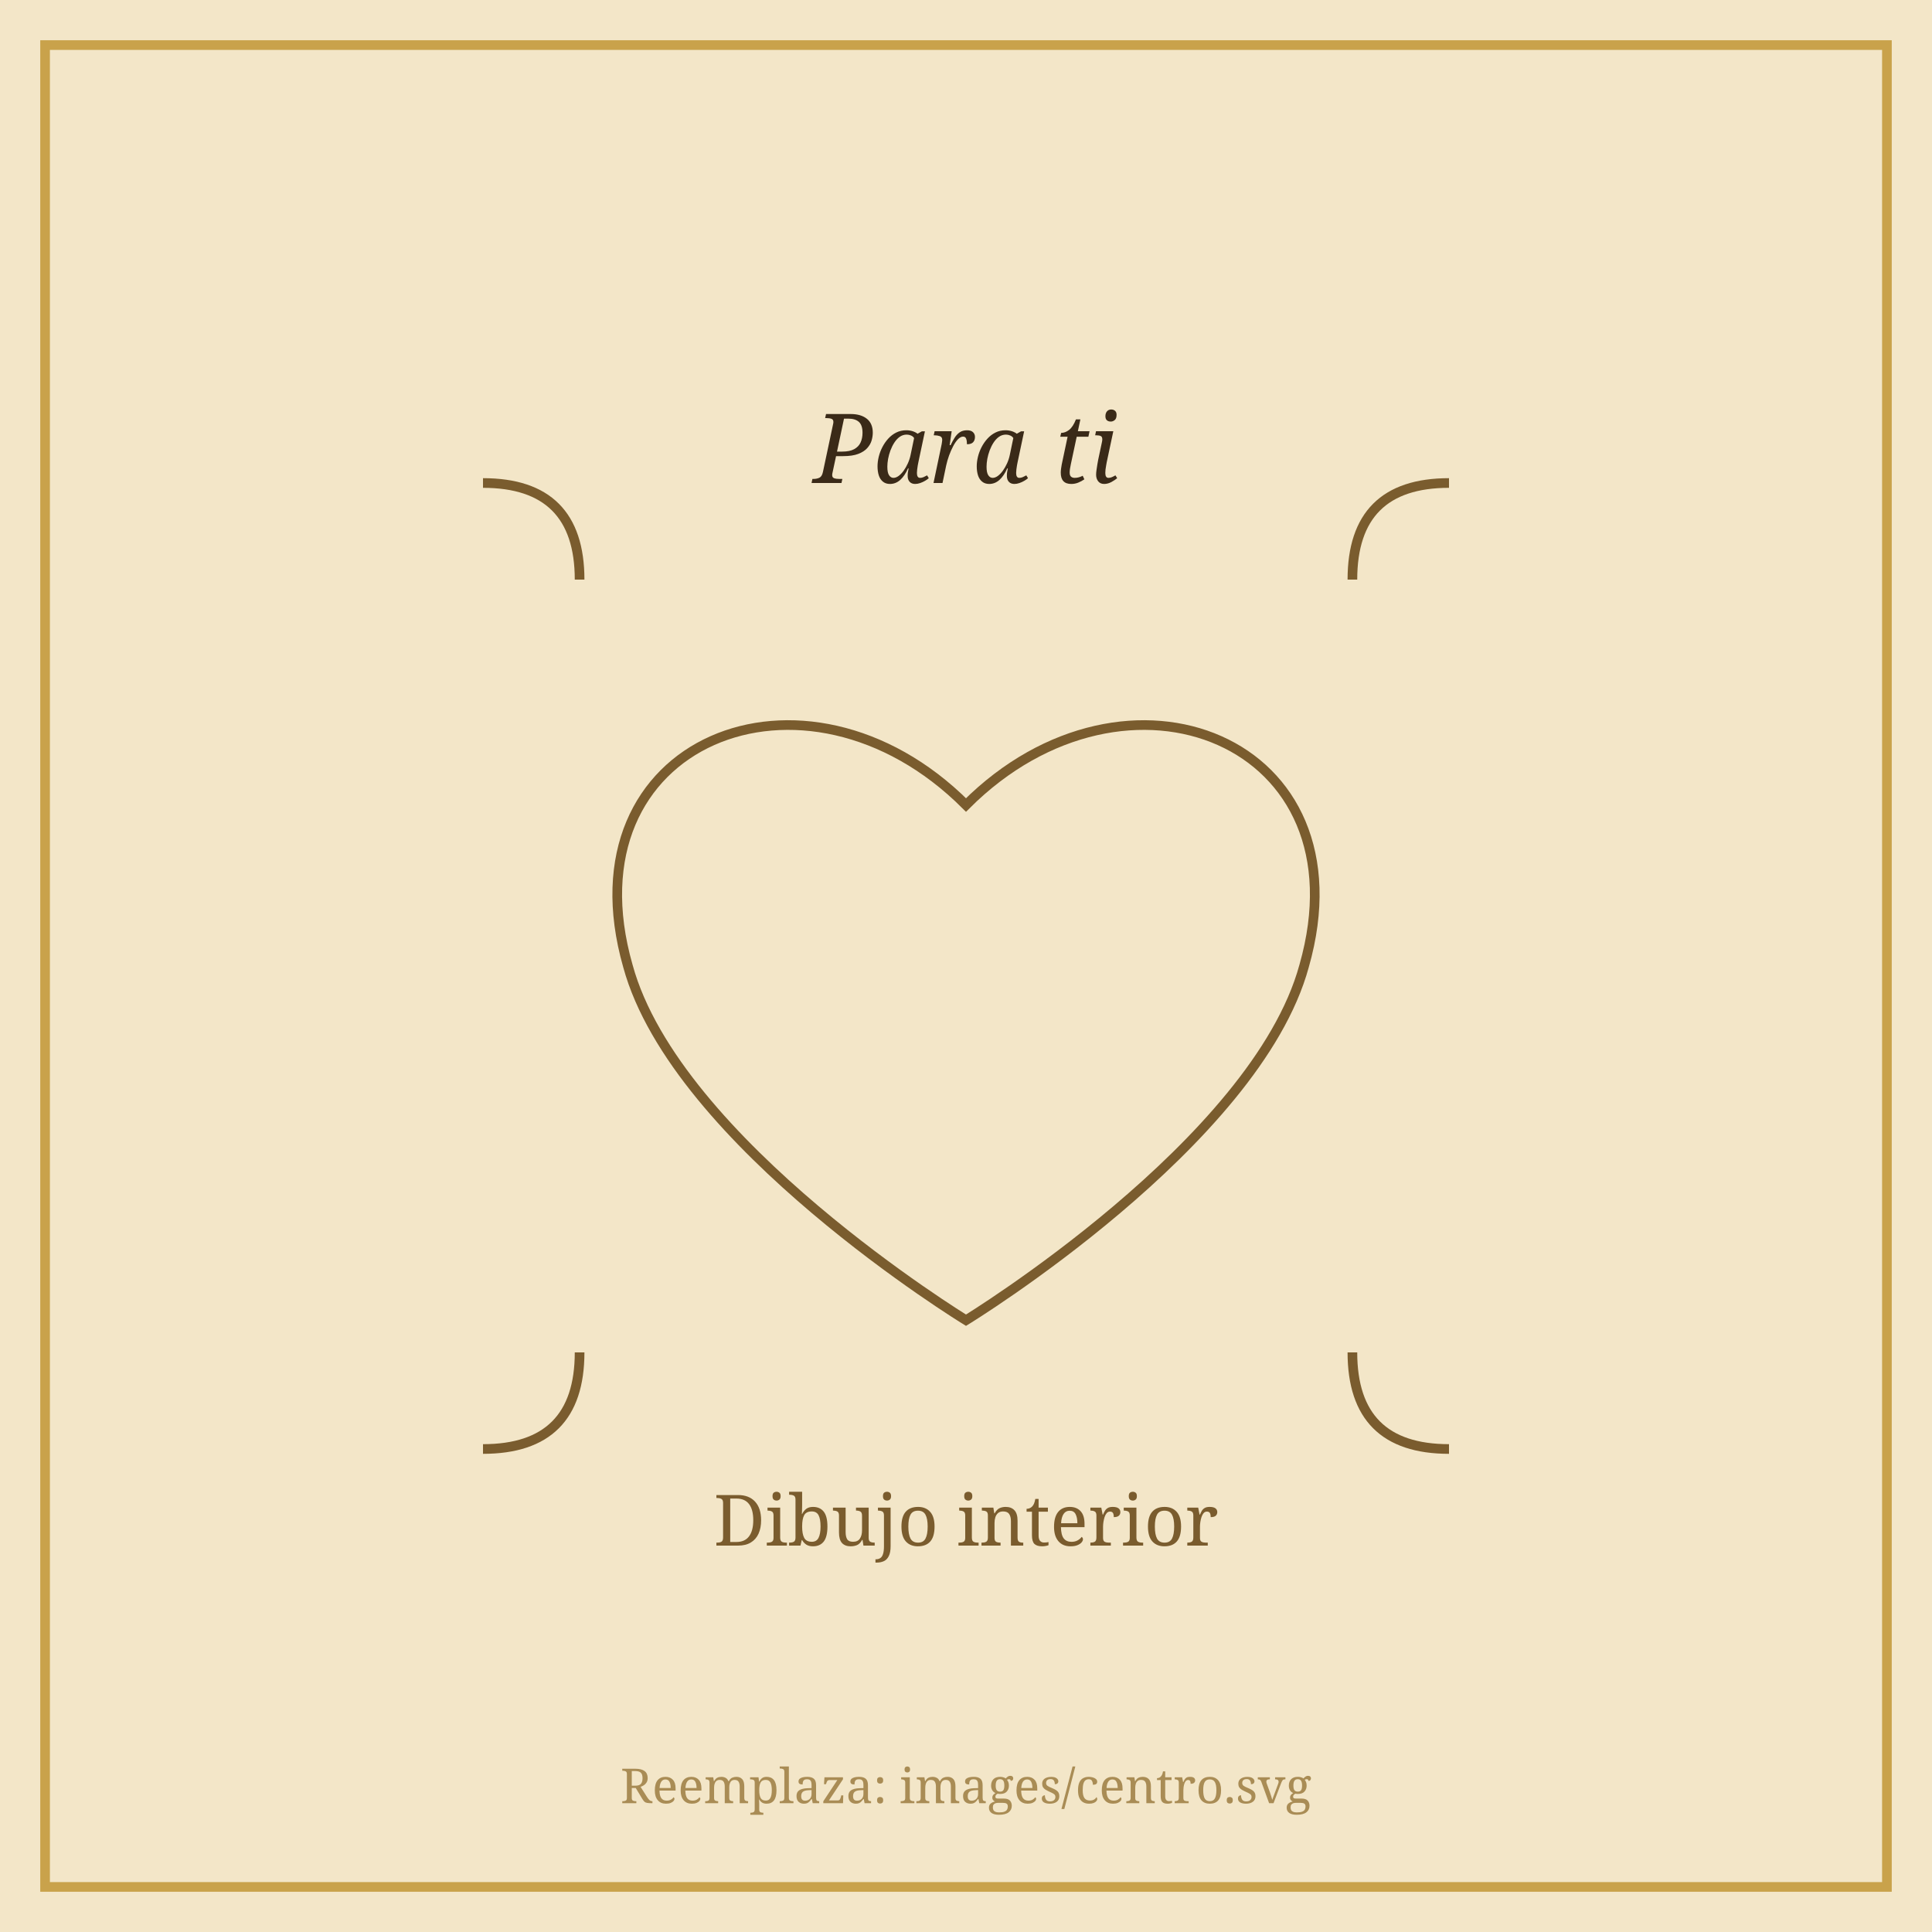
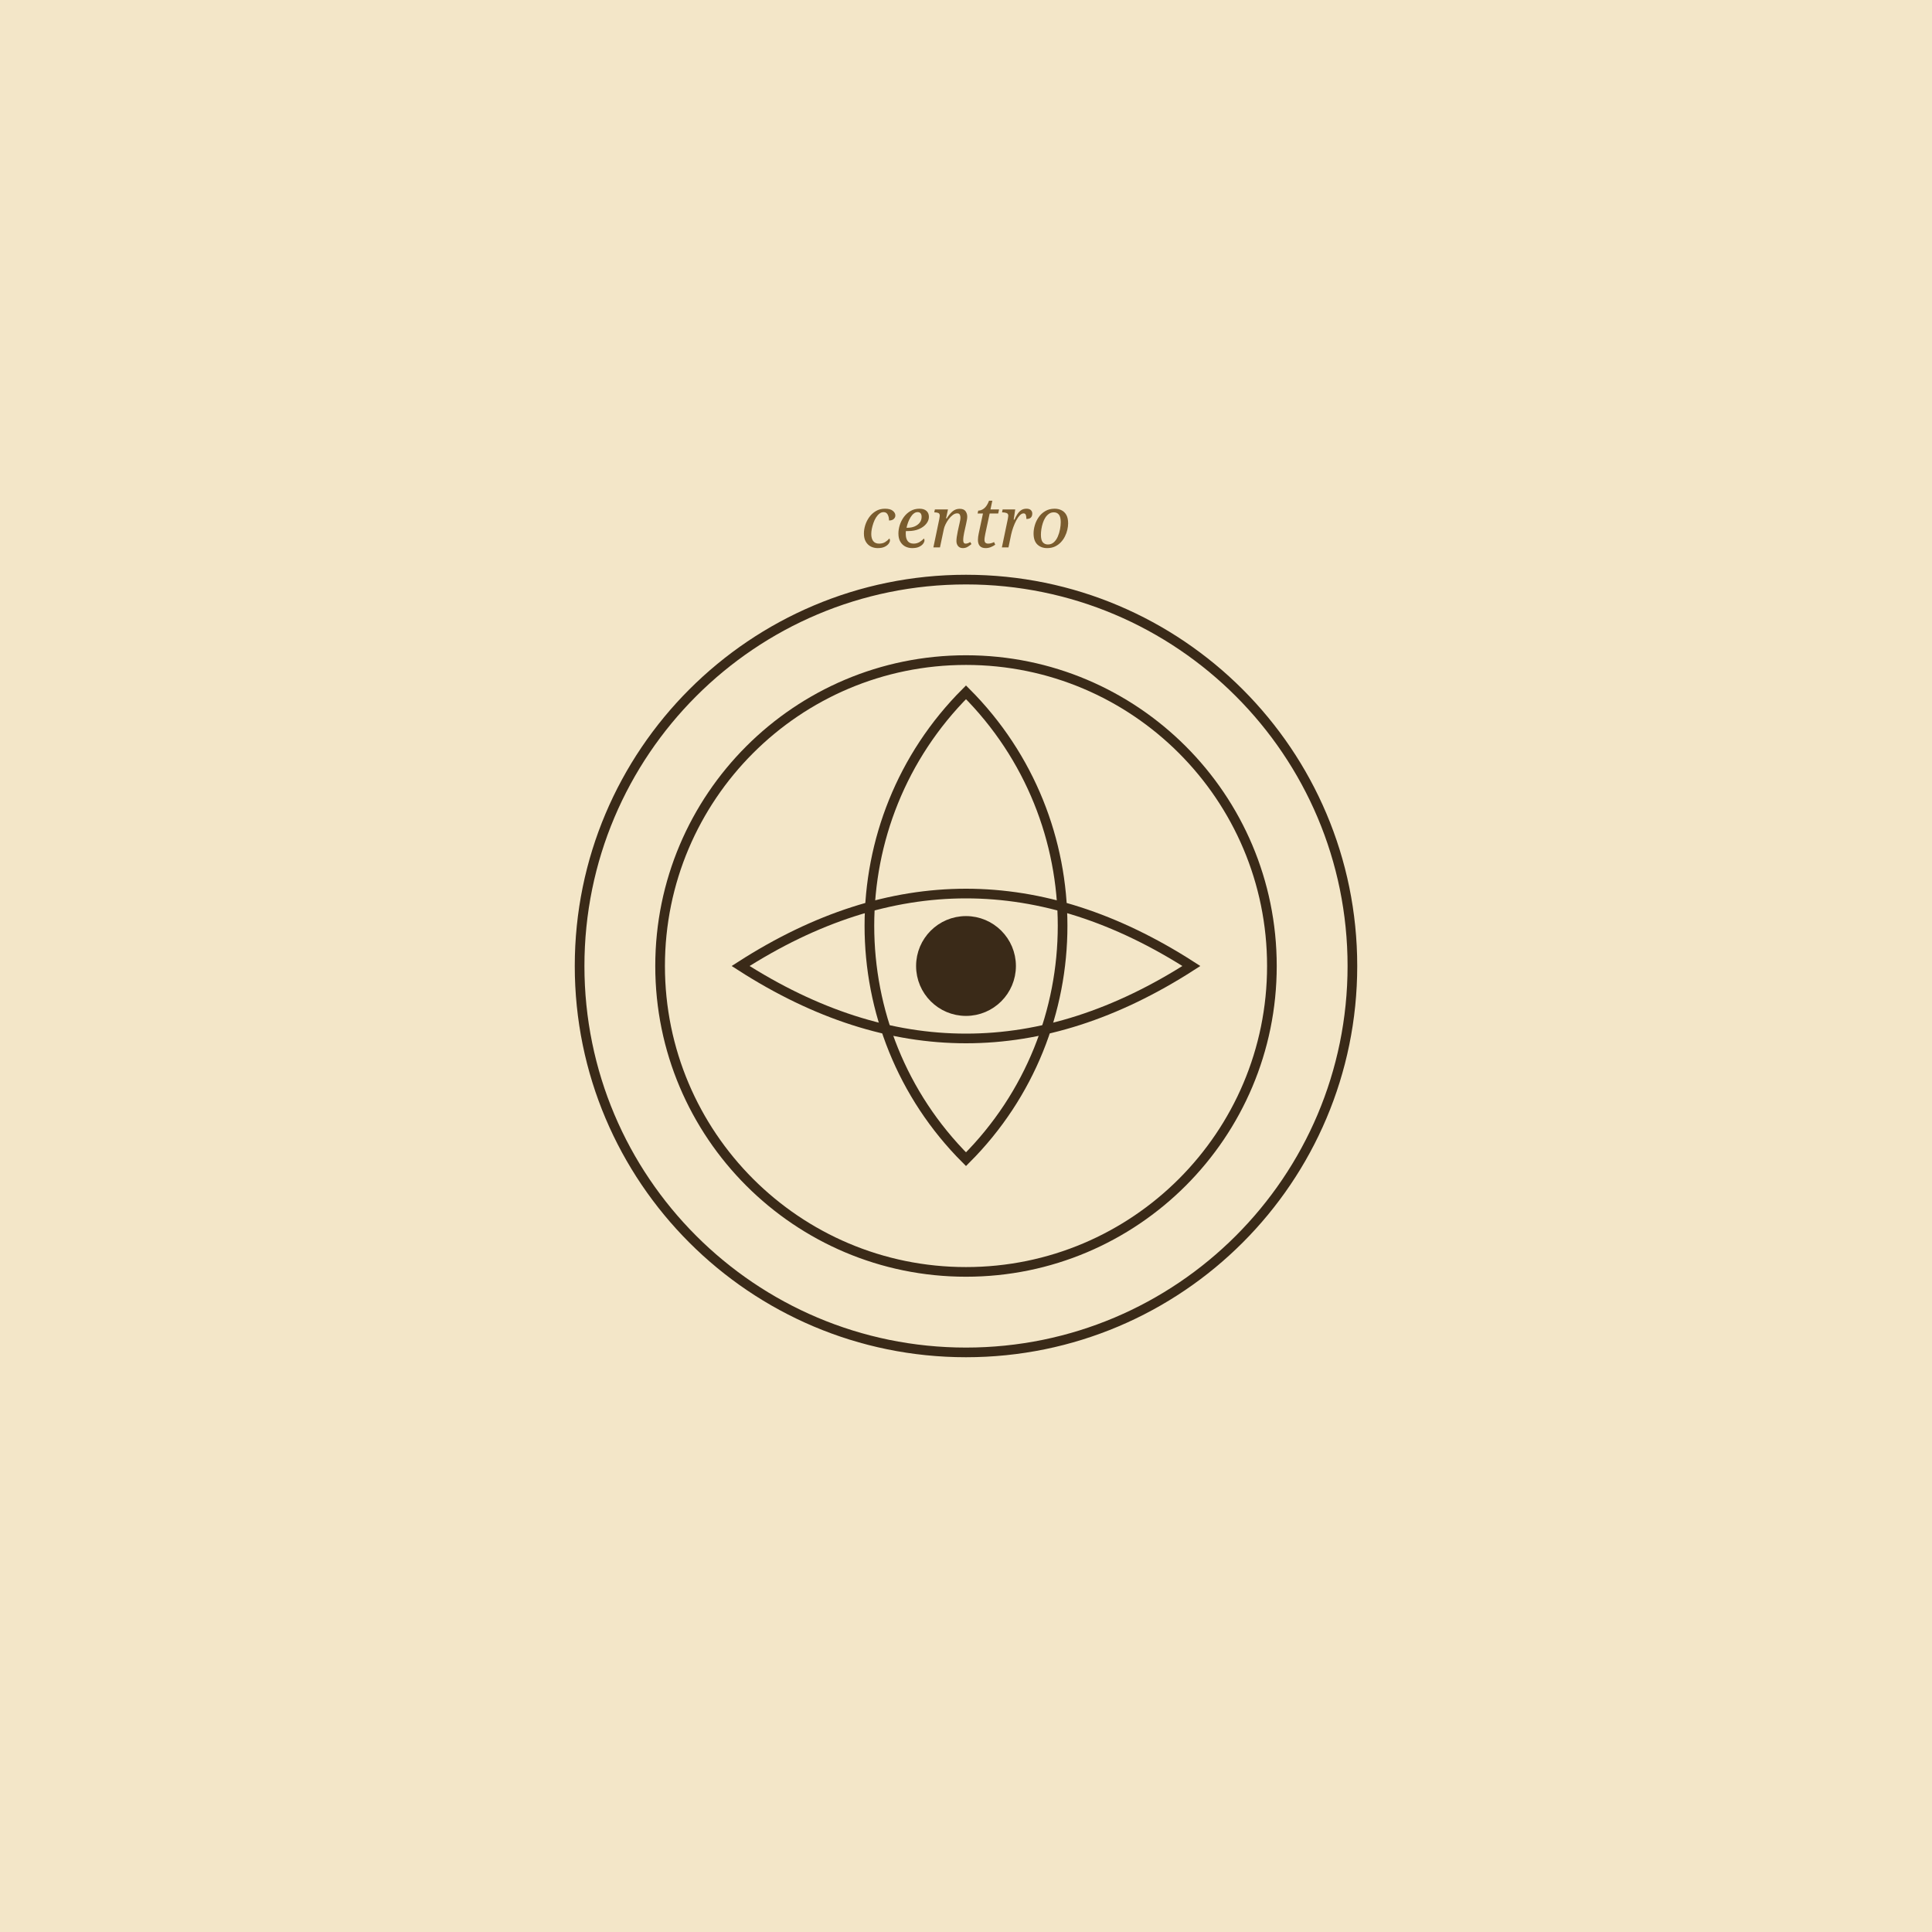
<svg xmlns="http://www.w3.org/2000/svg" width="600" height="600" viewBox="0 0 600 600">
  <rect width="600" height="600" fill="#f3e6c8" />
-   <rect x="14" y="14" width="572" height="572" fill="none" stroke="#c9a24b" stroke-width="3" />
-   <g fill="none" stroke="#7a5c2e" stroke-width="3">
-     <path d="M300 250 C250 200 175 230 195 300 C210 355 300 410 300 410 C300 410 390 355 405 300 C425 230 350 200 300 250 Z" />
-     <path d="M150 150 q30 0 30 30 M450 150 q-30 0 -30 30 M150 450 q30 0 30 -30 M450 450 q-30 0 -30 -30" />
+   <g fill="none" stroke="#3a2a18" stroke-width="3">
+     <circle cx="300" cy="300" r="120" />
+     <circle cx="300" cy="300" r="95" />
+     <path d="M300 215 C260 255 260 320 300 360 C340 320 340 255 300 215 Z" />
+     <path d="M230 300 q70 -45 140 0 q-70 45 -140 0 Z" />
+     <circle cx="300" cy="300" r="14" fill="#3a2a18" />
  </g>
-   <text x="300" y="150" font-family="Georgia, serif" font-size="30" fill="#3a2a18" text-anchor="middle" font-style="italic">Para ti</text>
-   <text x="300" y="480" font-family="Georgia, serif" font-size="22" fill="#7a5c2e" text-anchor="middle">Dibujo interior</text>
-   <text x="300" y="560" font-family="Georgia, serif" font-size="15" fill="#a98c55" text-anchor="middle">Reemplaza: images/centro.svg</text>
+   <text x="300" y="170" font-family="Georgia, serif" font-size="22" fill="#7a5c2e" text-anchor="middle" font-style="italic">centro</text>
</svg>
